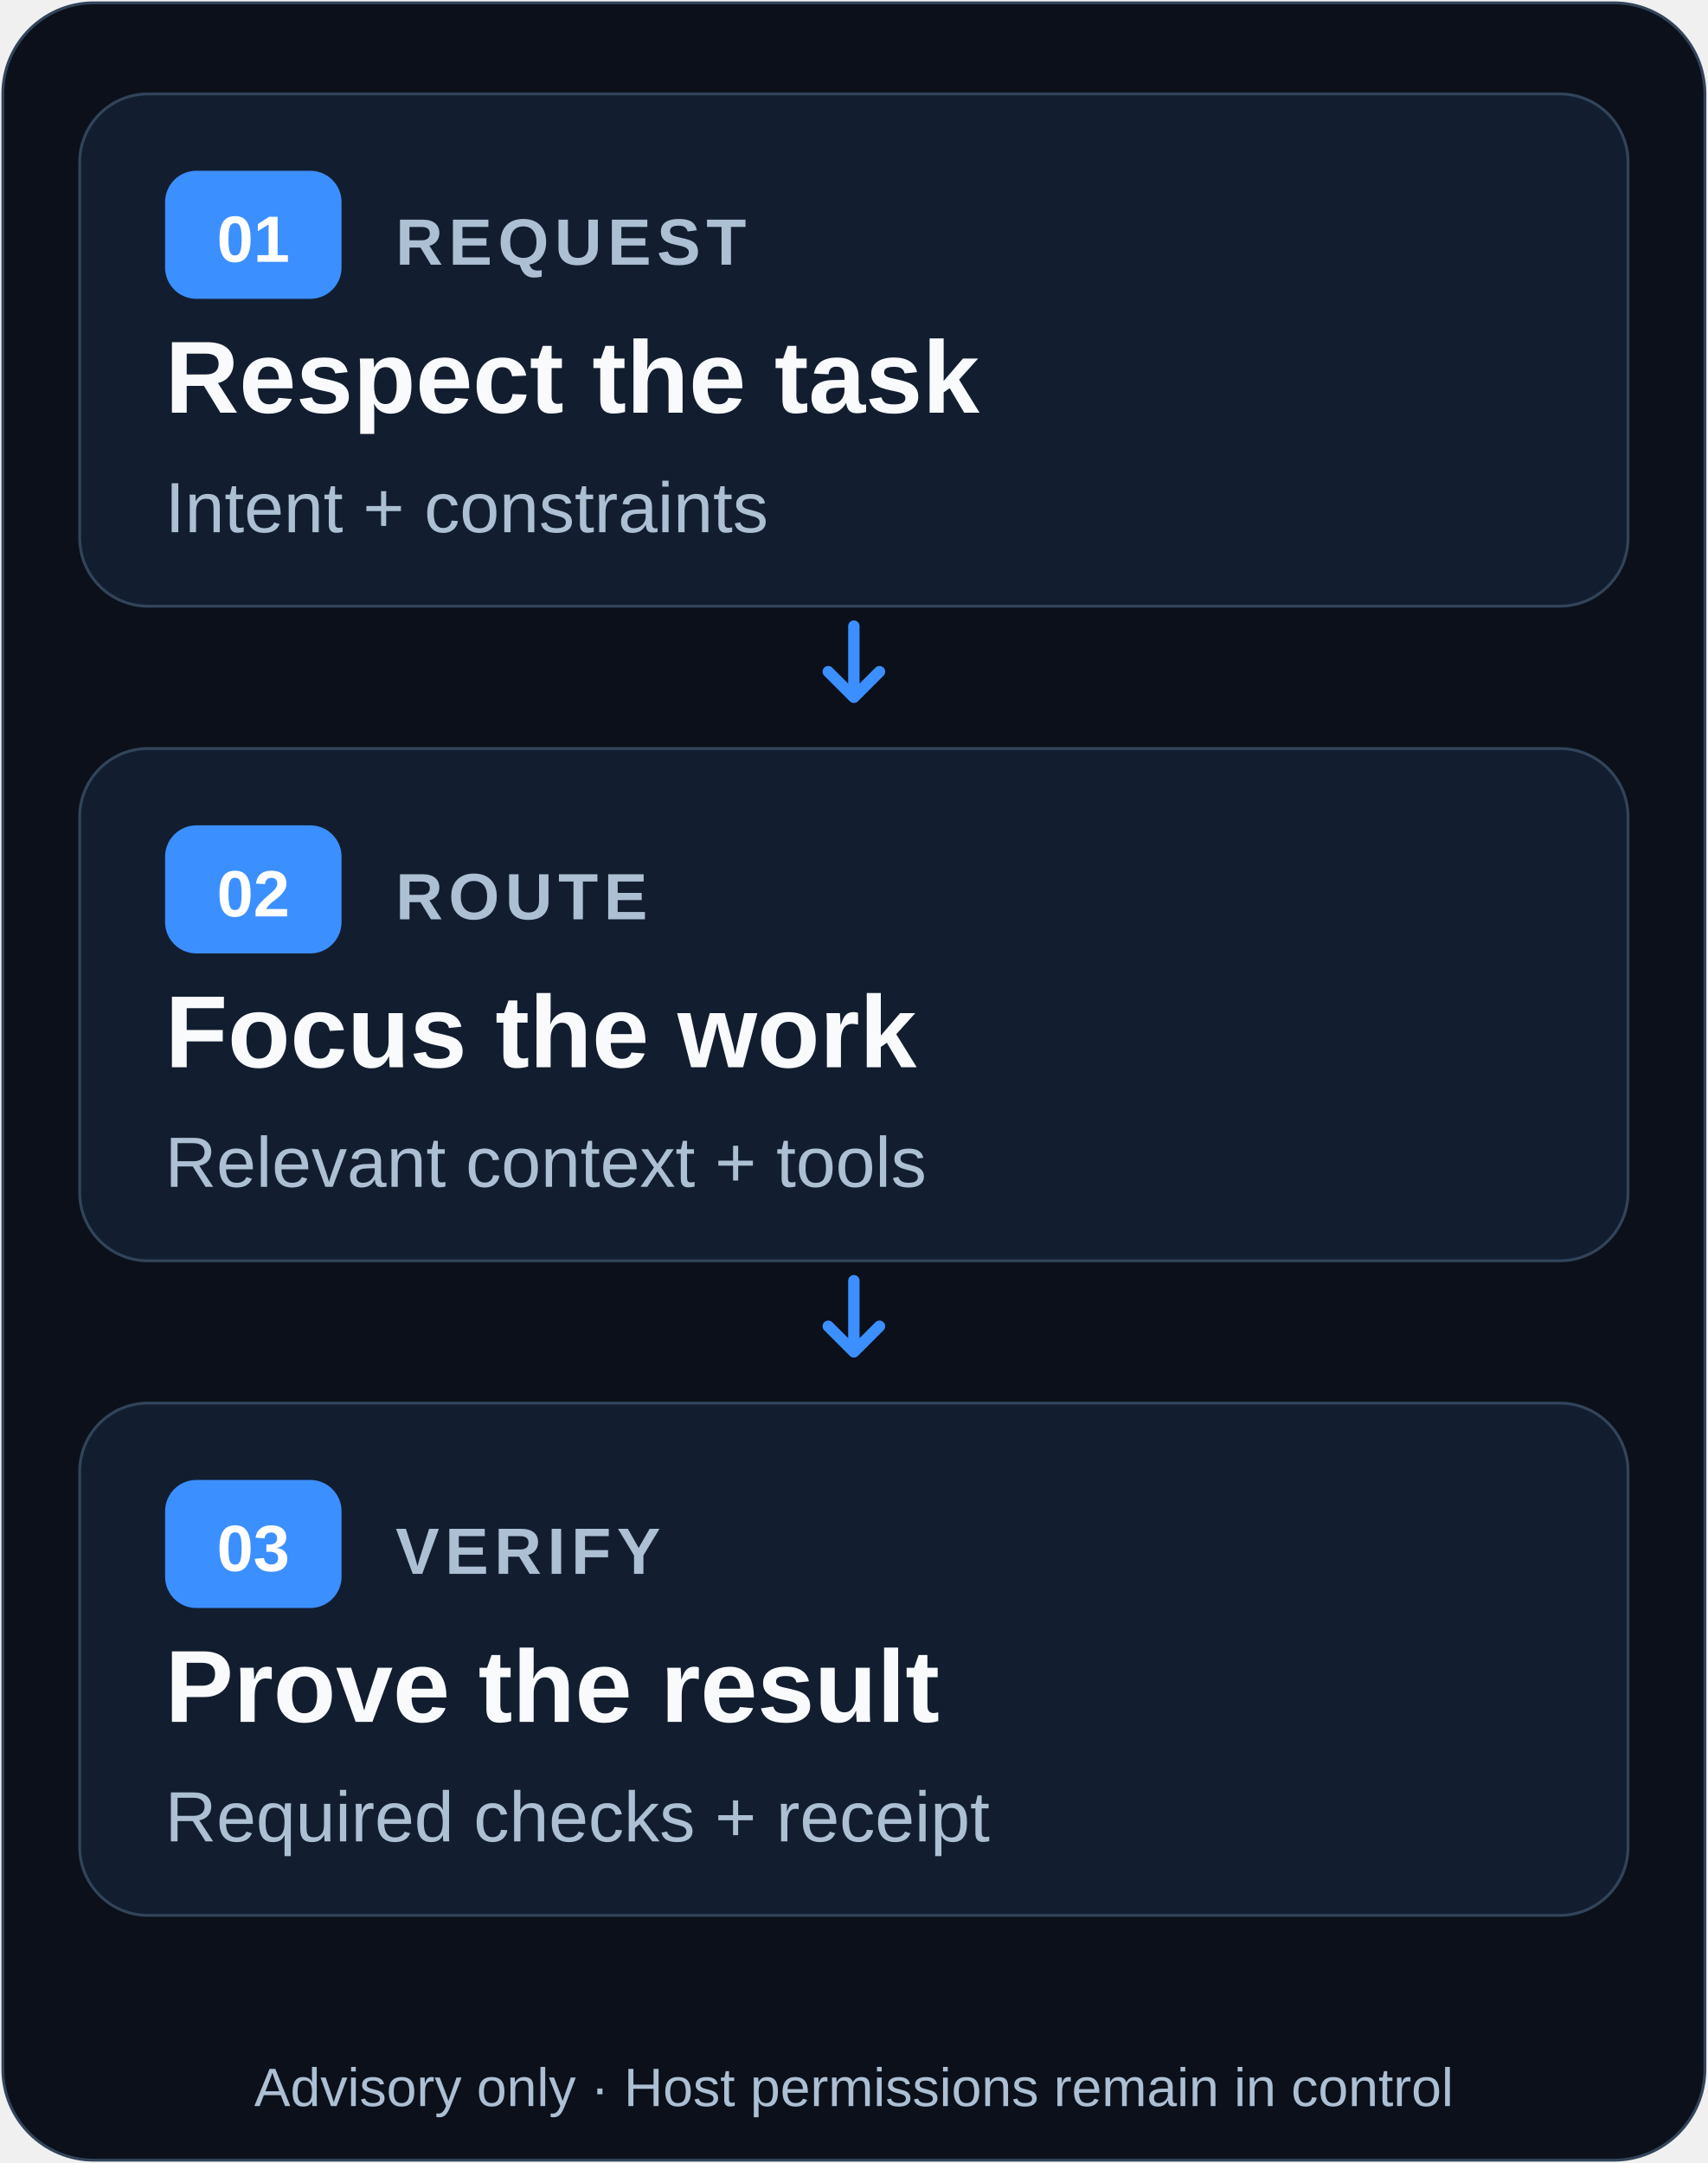
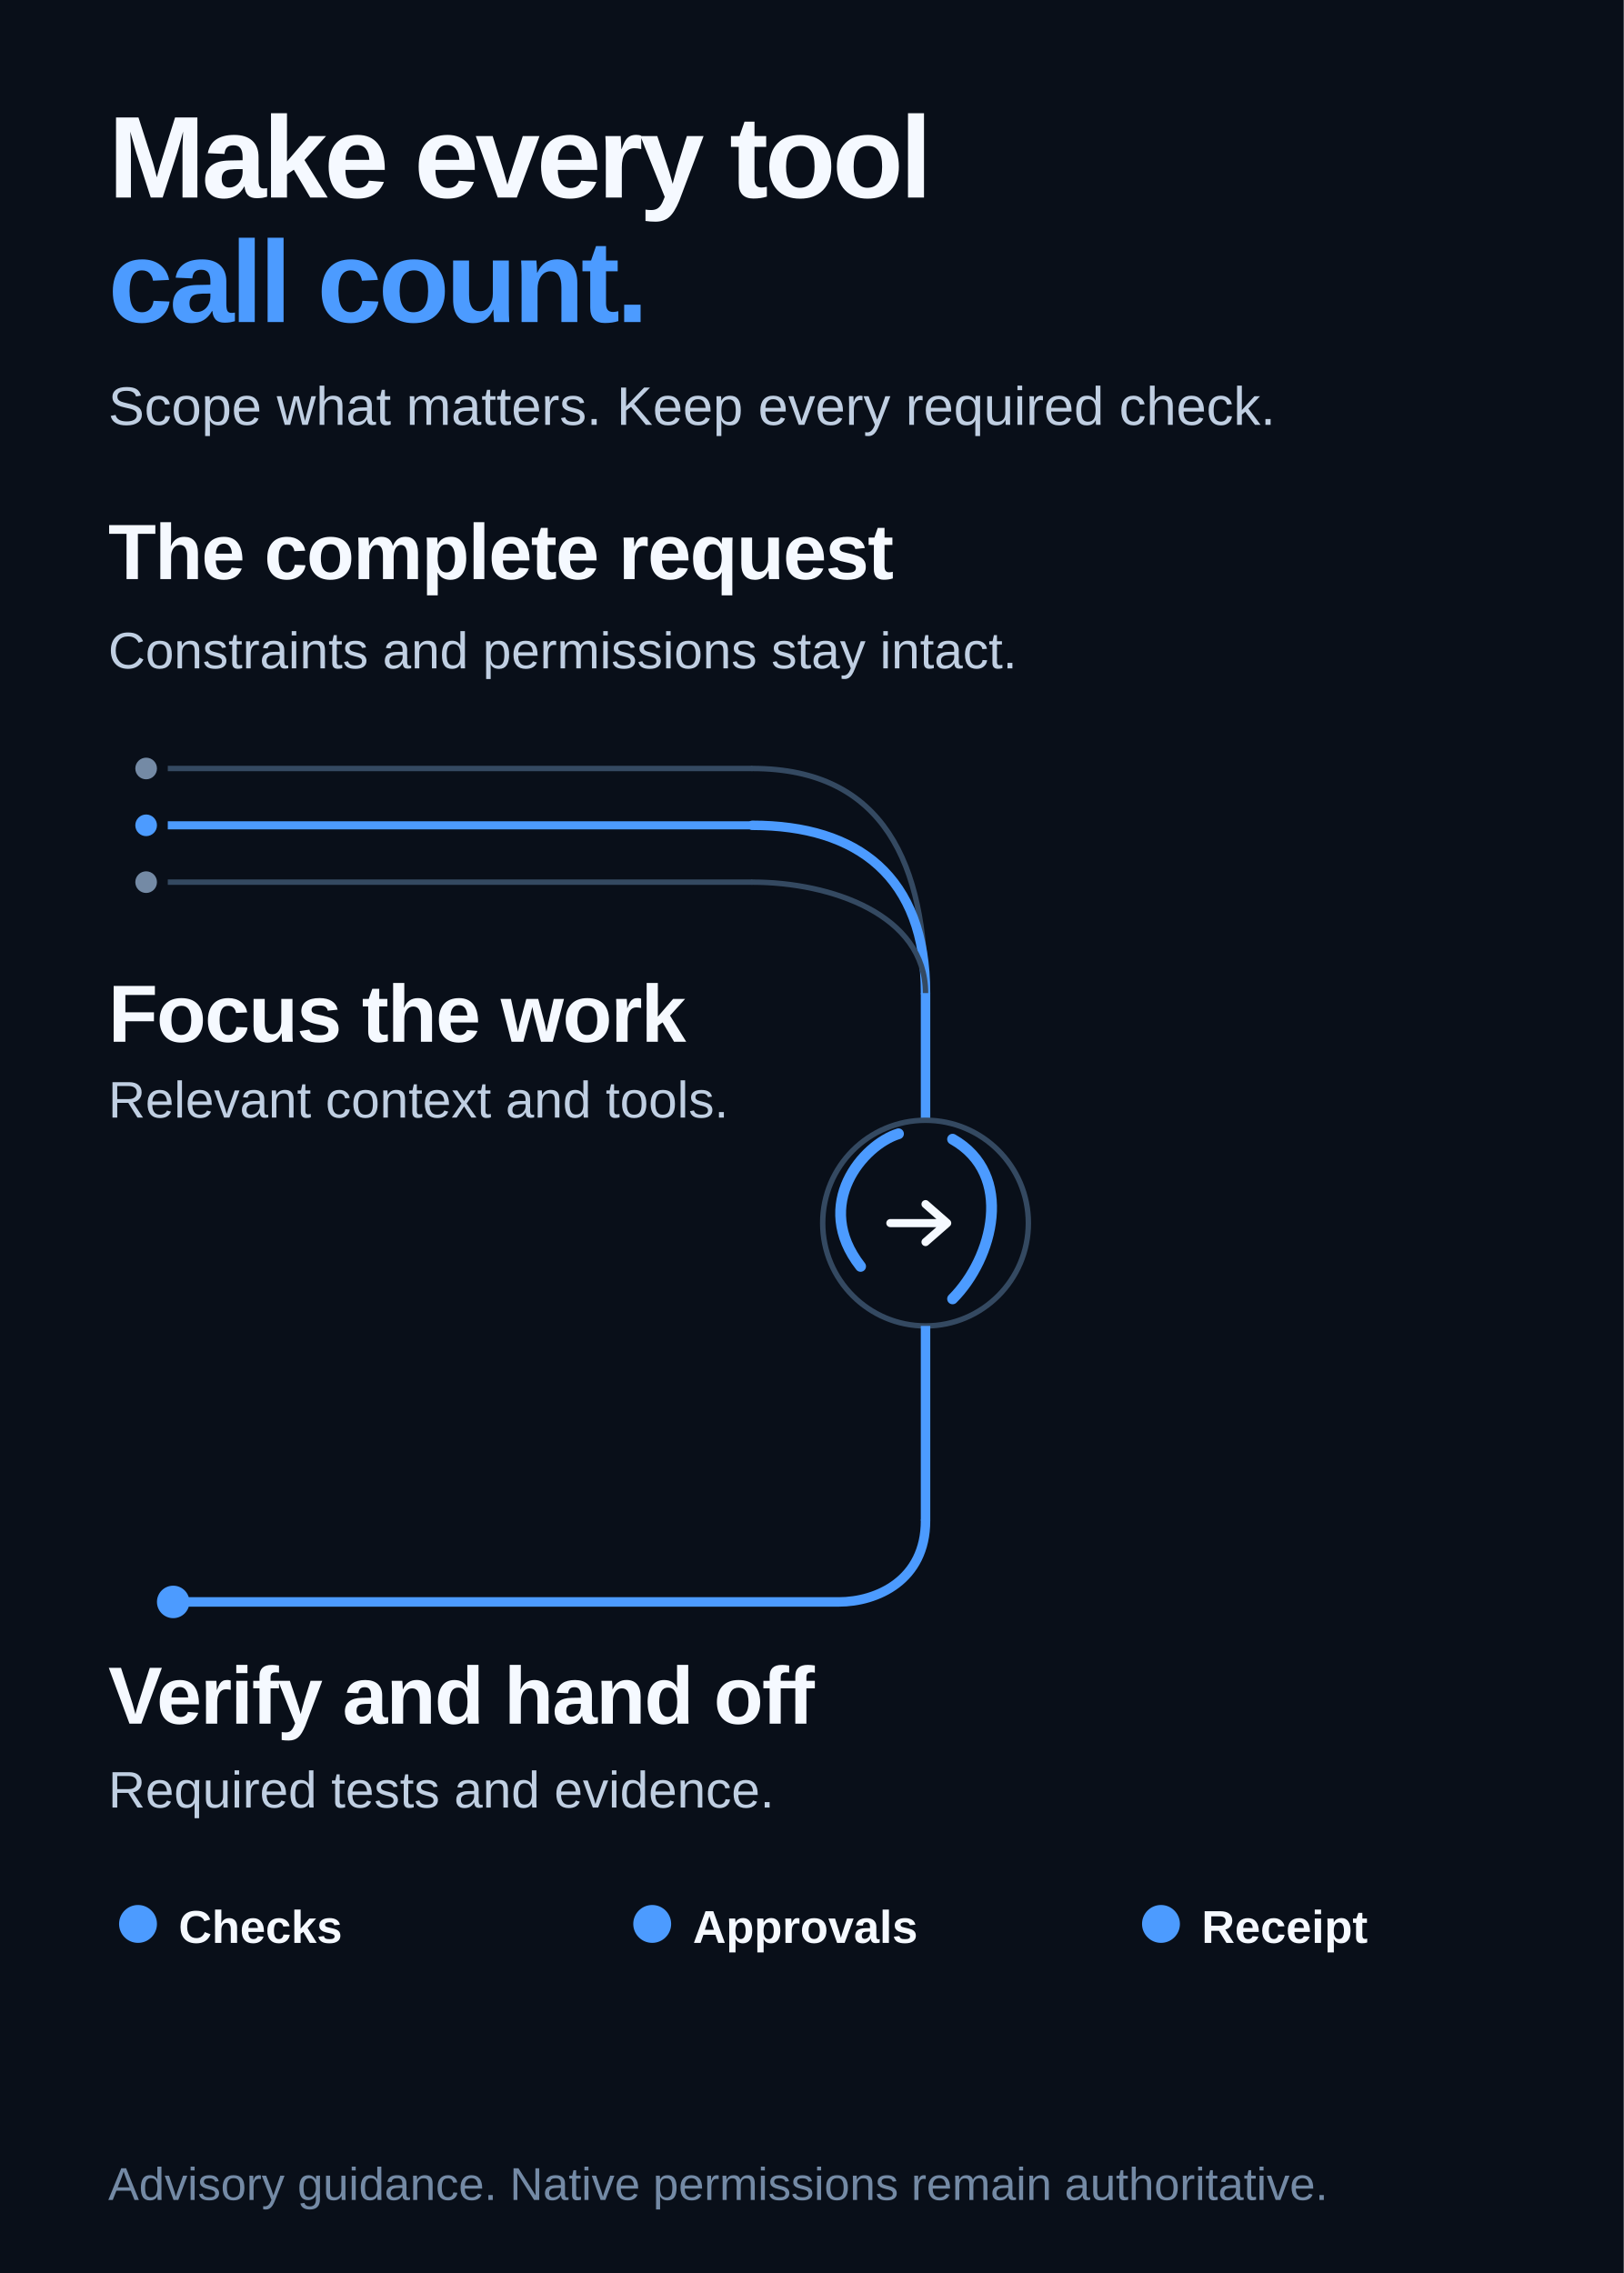
- <svg xmlns="http://www.w3.org/2000/svg" width="600" height="760" viewBox="0 0 600 760" role="img" aria-labelledby="title desc">
-   <rect x="1" y="1" width="598" height="758" rx="32" fill="#0B101A" stroke="#32445A" />
-   <rect x="28" y="33" width="544" height="180" rx="24" fill="#121E30" stroke="#32445A" />
-   <rect x="58" y="60" width="62" height="45" rx="11" fill="#3C8FFF" />
-   <text x="89" y="92" text-anchor="middle" fill="#FFFFFF" font-size="23" font-weight="700" font-family="Arial,sans-serif">01</text>
-   <text x="139" y="93" fill="#ADBFD3" font-size="23" letter-spacing="2" font-weight="700" font-family="Arial,sans-serif">REQUEST</text>
-   <text x="58" y="145" fill="#F8FAFC" font-size="36" font-weight="700" font-family="Arial,sans-serif">Respect the task</text>
-   <text x="58" y="187" fill="#ADBFD3" font-size="25" font-family="Arial,sans-serif">Intent + constraints</text>
-   <path d="M300 220 v25 m-9 -9 l9 9 9 -9" fill="none" stroke="#3C8FFF" stroke-width="4" stroke-linecap="round" stroke-linejoin="round" />
-   <rect x="28" y="263" width="544" height="180" rx="24" fill="#121E30" stroke="#32445A" />
-   <rect x="58" y="290" width="62" height="45" rx="11" fill="#3C8FFF" />
-   <text x="89" y="322" text-anchor="middle" fill="#FFFFFF" font-size="23" font-weight="700" font-family="Arial,sans-serif">02</text>
-   <text x="139" y="323" fill="#ADBFD3" font-size="23" letter-spacing="2" font-weight="700" font-family="Arial,sans-serif">ROUTE</text>
-   <text x="58" y="375" fill="#F8FAFC" font-size="36" font-weight="700" font-family="Arial,sans-serif">Focus the work</text>
-   <text x="58" y="417" fill="#ADBFD3" font-size="25" font-family="Arial,sans-serif">Relevant context + tools</text>
-   <path d="M300 450 v25 m-9 -9 l9 9 9 -9" fill="none" stroke="#3C8FFF" stroke-width="4" stroke-linecap="round" stroke-linejoin="round" />
-   <rect x="28" y="493" width="544" height="180" rx="24" fill="#121E30" stroke="#32445A" />
-   <rect x="58" y="520" width="62" height="45" rx="11" fill="#3C8FFF" />
-   <text x="89" y="552" text-anchor="middle" fill="#FFFFFF" font-size="23" font-weight="700" font-family="Arial,sans-serif">03</text>
-   <text x="139" y="553" fill="#ADBFD3" font-size="23" letter-spacing="2" font-weight="700" font-family="Arial,sans-serif">VERIFY</text>
-   <text x="58" y="605" fill="#F8FAFC" font-size="36" font-weight="700" font-family="Arial,sans-serif">Prove the result</text>
-   <text x="58" y="647" fill="#ADBFD3" font-size="25" font-family="Arial,sans-serif">Required checks + receipt</text>
-   <text x="300" y="740" text-anchor="middle" fill="#ADBFD3" font-size="19" font-family="Arial,sans-serif">Advisory only · Host permissions remain in control</text>
+ <svg xmlns="http://www.w3.org/2000/svg" width="600" height="840" viewBox="0 0 600 840" role="img" aria-labelledby="title desc">
+   <rect x="0" y="0" width="600" height="840" rx="0" fill="#090F19" />
+   <text x="40" y="73" fill="#F5F9FF" font-family="Arial,Helvetica,sans-serif" font-size="43" font-weight="700" letter-spacing="-1.3" text-anchor="start">Make every tool</text>
+   <text x="40" y="119" fill="#4C9BFF" font-family="Arial,Helvetica,sans-serif" font-size="43" font-weight="700" letter-spacing="-1.3" text-anchor="start">call count.</text>
+   <text x="40" y="157" fill="#C0CFE2" font-family="Arial,Helvetica,sans-serif" font-size="20" font-weight="400" letter-spacing="0" text-anchor="start">Scope what matters. Keep every required check.</text>
+   <text x="40" y="214" fill="#F5F9FF" font-family="Arial,Helvetica,sans-serif" font-size="29" font-weight="700" letter-spacing="-0.5" text-anchor="start">The complete request</text>
+   <text x="40" y="247" fill="#C0CFE2" font-family="Arial,Helvetica,sans-serif" font-size="19" font-weight="400" letter-spacing="0" text-anchor="start">Constraints and permissions stay intact.</text>
+   <circle cx="54" cy="284" r="4" fill="#748AA5" />
+   <line x1="62" y1="284" x2="278" y2="284" stroke="#344961" stroke-width="2" opacity="1" />
+   <circle cx="54" cy="305" r="4" fill="#4C9BFF" />
+   <line x1="62" y1="305" x2="278" y2="305" stroke="#4C9BFF" stroke-width="3" opacity="1" />
+   <circle cx="54" cy="326" r="4" fill="#748AA5" />
+   <line x1="62" y1="326" x2="278" y2="326" stroke="#344961" stroke-width="2" opacity="1" />
+   <path d="M278 284 C327 284 342 320 342 367" fill="none" stroke="#344961" stroke-width="2" opacity="1" stroke-linecap="round" stroke-linejoin="round" />
+   <path d="M278 305 C317 305 342 324 342 367" fill="none" stroke="#4C9BFF" stroke-width="3.5" opacity="1" stroke-linecap="round" stroke-linejoin="round" />
+   <path d="M278 326 C307 326 342 338 342 367" fill="none" stroke="#344961" stroke-width="2" opacity="1" stroke-linecap="round" stroke-linejoin="round" />
+   <line x1="342" y1="367" x2="342" y2="415" stroke="#4C9BFF" stroke-width="3.5" opacity="1" />
+   <circle cx="342" cy="452" r="38" fill="#090F19" stroke="#344961" stroke-width="2" />
+   <path d="M318 468 C300 445 319 423 332 419" fill="none" stroke="#4C9BFF" stroke-width="4" opacity="1" stroke-linecap="round" stroke-linejoin="round" />
+   <path d="M352 421 C375 434 367 465 352 480" fill="none" stroke="#4C9BFF" stroke-width="4" opacity="1" stroke-linecap="round" stroke-linejoin="round" />
+   <path d="M329 452 H350 M342 445 L350 452 342 459" fill="none" stroke="#F5F9FF" stroke-width="3" opacity="1" stroke-linecap="round" stroke-linejoin="round" />
+   <text x="40" y="385" fill="#F5F9FF" font-family="Arial,Helvetica,sans-serif" font-size="30" font-weight="700" letter-spacing="-0.5" text-anchor="start">Focus the work</text>
+   <text x="40" y="413" fill="#C0CFE2" font-family="Arial,Helvetica,sans-serif" font-size="19" font-weight="400" letter-spacing="0" text-anchor="start">Relevant context and tools.</text>
+   <line x1="342" y1="490" x2="342" y2="562" stroke="#4C9BFF" stroke-width="3.5" opacity="1" />
+   <path d="M342 562 C342 584 324 592 310 592 H64" fill="none" stroke="#4C9BFF" stroke-width="3.5" opacity="1" stroke-linecap="round" stroke-linejoin="round" />
+   <circle cx="64" cy="592" r="6" fill="#4C9BFF" />
+   <text x="40" y="637" fill="#F5F9FF" font-family="Arial,Helvetica,sans-serif" font-size="30" font-weight="700" letter-spacing="-0.5" text-anchor="start">Verify and hand off</text>
+   <text x="40" y="668" fill="#C0CFE2" font-family="Arial,Helvetica,sans-serif" font-size="19" font-weight="400" letter-spacing="0" text-anchor="start">Required tests and evidence.</text>
+   <circle cx="51" cy="711" r="7" fill="#4C9BFF" />
+   <text x="66" y="718" fill="#F5F9FF" font-family="Arial,Helvetica,sans-serif" font-size="17" font-weight="600" letter-spacing="0" text-anchor="start">Checks</text>
+   <circle cx="241" cy="711" r="7" fill="#4C9BFF" />
+   <text x="256" y="718" fill="#F5F9FF" font-family="Arial,Helvetica,sans-serif" font-size="17" font-weight="600" letter-spacing="0" text-anchor="start">Approvals</text>
+   <circle cx="429" cy="711" r="7" fill="#4C9BFF" />
+   <text x="444" y="718" fill="#F5F9FF" font-family="Arial,Helvetica,sans-serif" font-size="17" font-weight="600" letter-spacing="0" text-anchor="start">Receipt</text>
+   <text x="40" y="813" fill="#748AA5" font-family="Arial,Helvetica,sans-serif" font-size="17" font-weight="400" letter-spacing="0" text-anchor="start">Advisory guidance. Native permissions remain authoritative.</text>
</svg>
